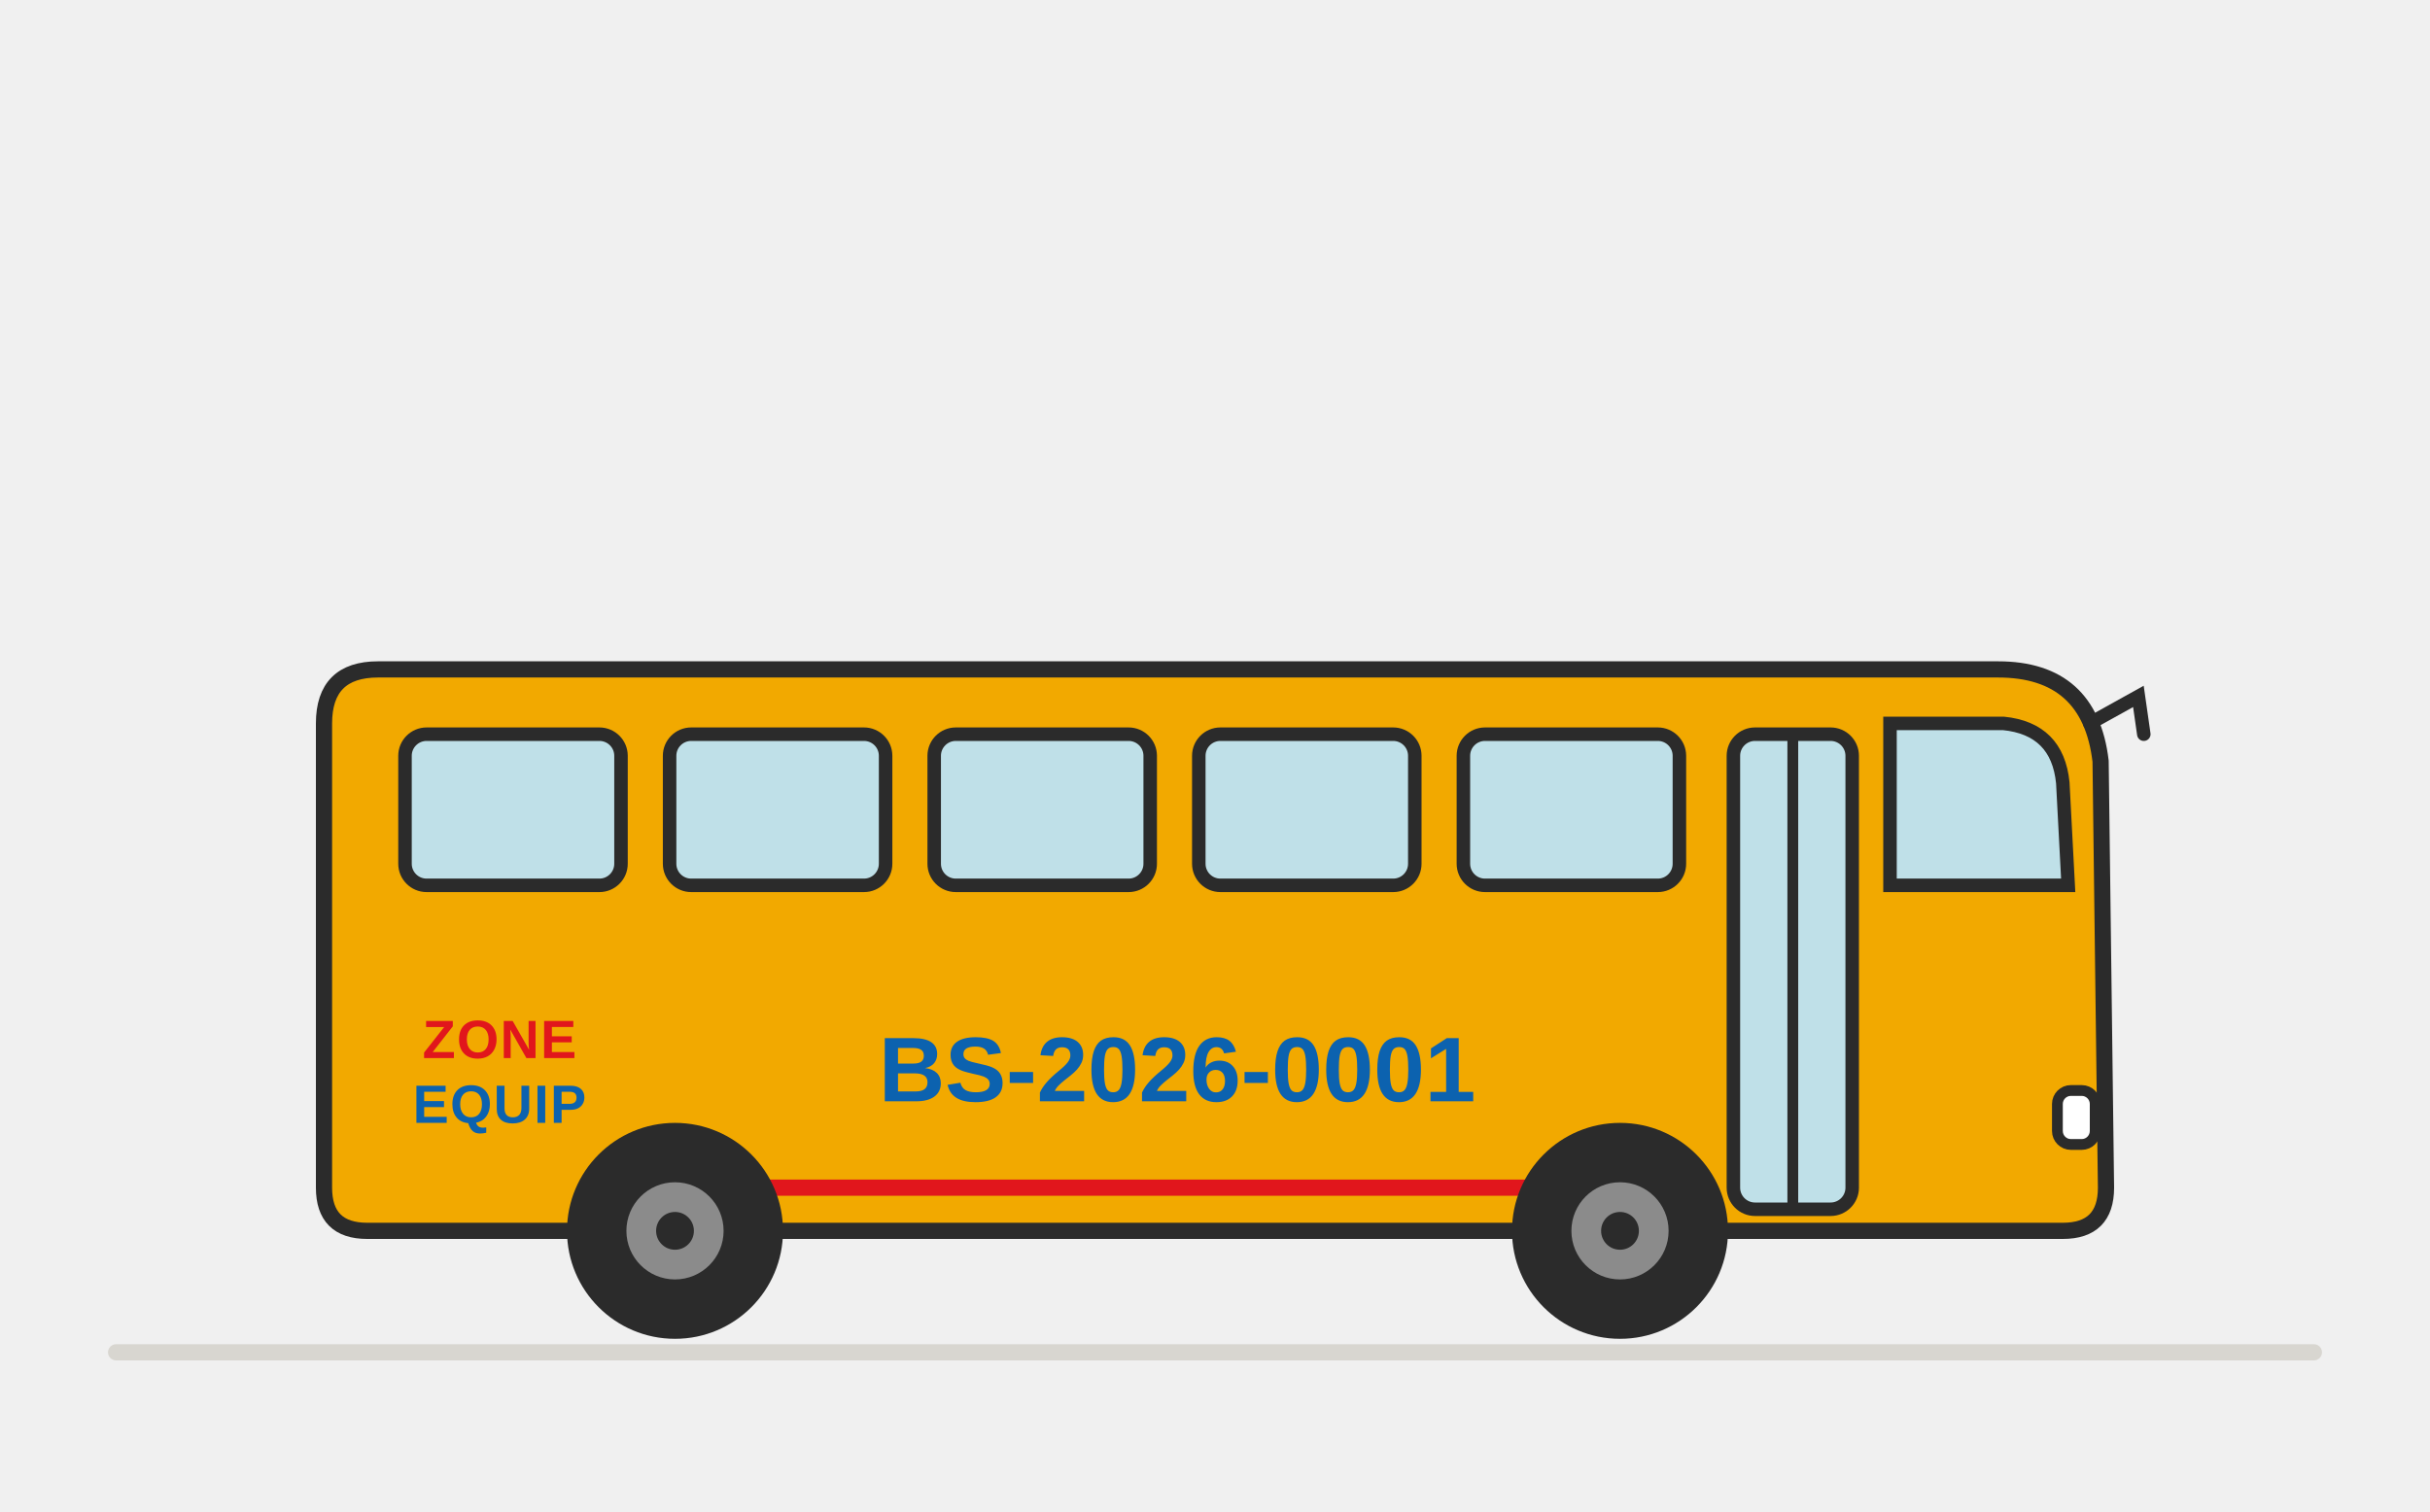
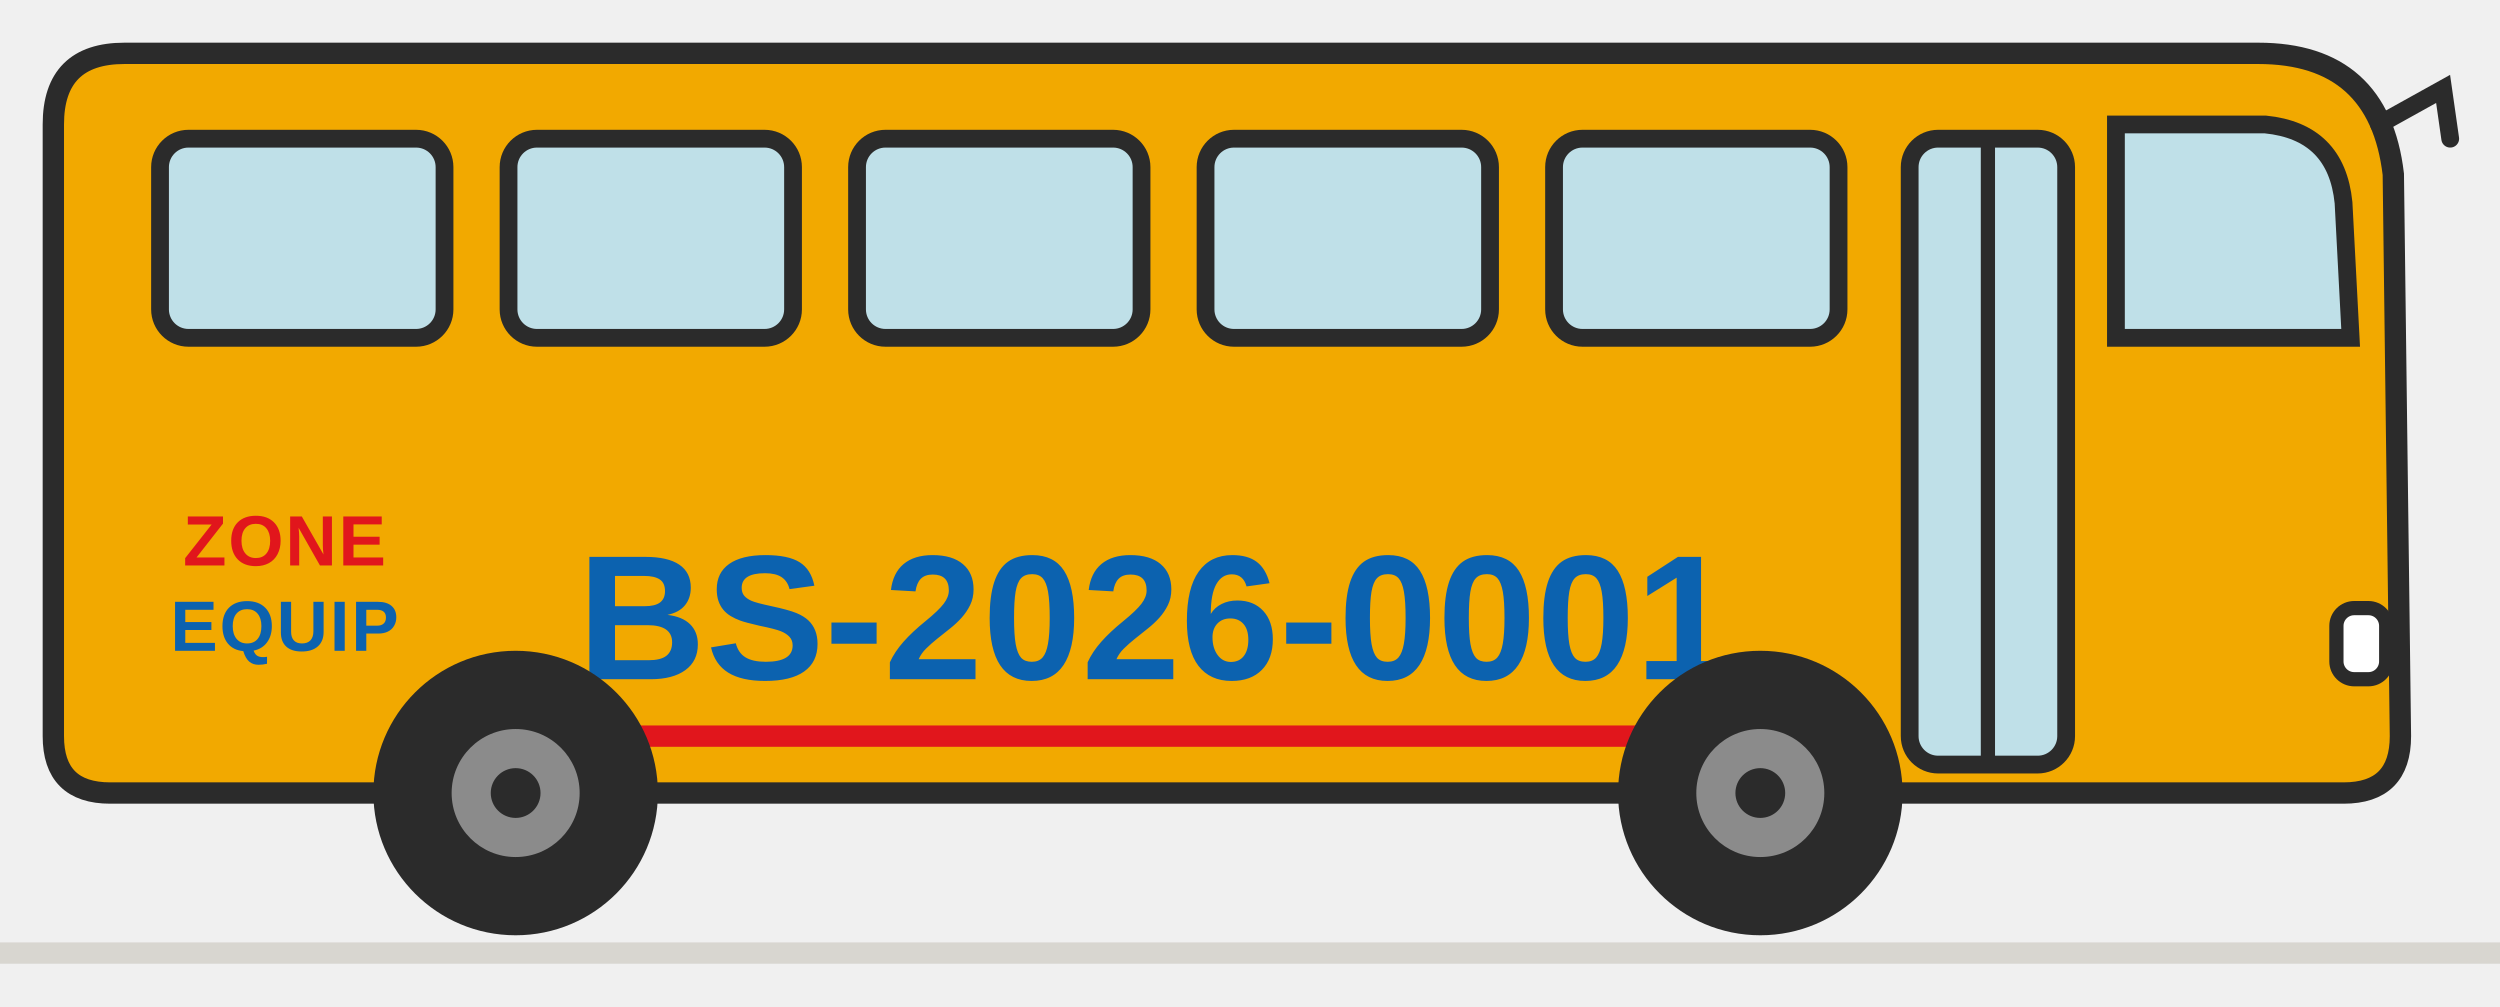
- <svg xmlns="http://www.w3.org/2000/svg" viewBox="0 0 900 560" width="720" role="img" aria-label="Zone Equip bus">
+ <svg xmlns="http://www.w3.org/2000/svg" width="703" height="283" viewBox="105 233 703 283" role="img" aria-label="Zone Equip bus">
  <rect x="40" y="498" width="820" height="6" rx="3" fill="#d8d6d0" />
  <g>
    <path d="M 120 268 Q 120 248 140 248 L 740 248 Q 774 248 778 282 L 780 440 Q 780 456 764 456 L 136 456 Q 120 456 120 440 Z" fill="#f2a900" stroke="#2b2b2b" stroke-width="6" />
    <rect x="150" y="272" width="80" height="56" rx="8" fill="#bfe0e8" stroke="#2b2b2b" stroke-width="5" />
    <rect x="248" y="272" width="80" height="56" rx="8" fill="#bfe0e8" stroke="#2b2b2b" stroke-width="5" />
    <rect x="346" y="272" width="80" height="56" rx="8" fill="#bfe0e8" stroke="#2b2b2b" stroke-width="5" />
    <rect x="444" y="272" width="80" height="56" rx="8" fill="#bfe0e8" stroke="#2b2b2b" stroke-width="5" />
    <rect x="542" y="272" width="80" height="56" rx="8" fill="#bfe0e8" stroke="#2b2b2b" stroke-width="5" />
    <path d="M 742 268 Q 762 270 764 290 L 766 328 L 700 328 L 700 268 Z" fill="#bfe0e8" stroke="#2b2b2b" stroke-width="5" />
    <rect x="642" y="272" width="44 " height="176" rx="8" fill="#bfe0e8" stroke="#2b2b2b" stroke-width="5" />
    <line x1="664" y1="272" x2="664" y2="448" stroke="#2b2b2b" stroke-width="4" />
    <rect x="762" y="404" width="14" height="20" rx="5" fill="#fff" stroke="#2b2b2b" stroke-width="4" />
    <path d="M 774 268 L 792 258 L 794 272" fill="none" stroke="#2b2b2b" stroke-width="5" stroke-linecap="round" />
    <text x="185" y="392" text-anchor="middle" font-family="Arial Black, Arial, sans-serif" font-size="20" font-weight="900" fill="#e1161c" letter-spacing="0.5">ZONE</text>
    <text x="185" y="416" text-anchor="middle" font-family="Arial Black, Arial, sans-serif" font-size="20" font-weight="900" fill="#0c62af" letter-spacing="0.5">EQUIP</text>
    <line x1="252" y1="440" x2="620" y2="440" stroke="#e1161c" stroke-width="6" />
-     <text id="machine-number" data-machine-number="BS-2026-0001" x="436" y="408" text-anchor="middle" font-family="Arial Black, Arial, sans-serif" font-size="34.0" font-weight="900" fill="#0c62af">BS-2026-0001</text>
+     <text data-max-width="360" id="machine-number" data-machine-number="BS-2026-0001" x="430" y="424" text-anchor="middle" font-family="Arial Black, Arial, sans-serif" font-size="50" font-weight="900" fill="#0c62af">BS-2026-0001</text>
  </g>
  <g>
    <circle cx="250" cy="456" r="40" fill="#2b2b2b" />
    <circle cx="250" cy="456" r="18" fill="#8b8b8b" />
    <circle cx="250" cy="456" r="7" fill="#2b2b2b" />
    <circle cx="600" cy="456" r="40" fill="#2b2b2b" />
    <circle cx="600" cy="456" r="18" fill="#8b8b8b" />
    <circle cx="600" cy="456" r="7" fill="#2b2b2b" />
  </g>
</svg>
